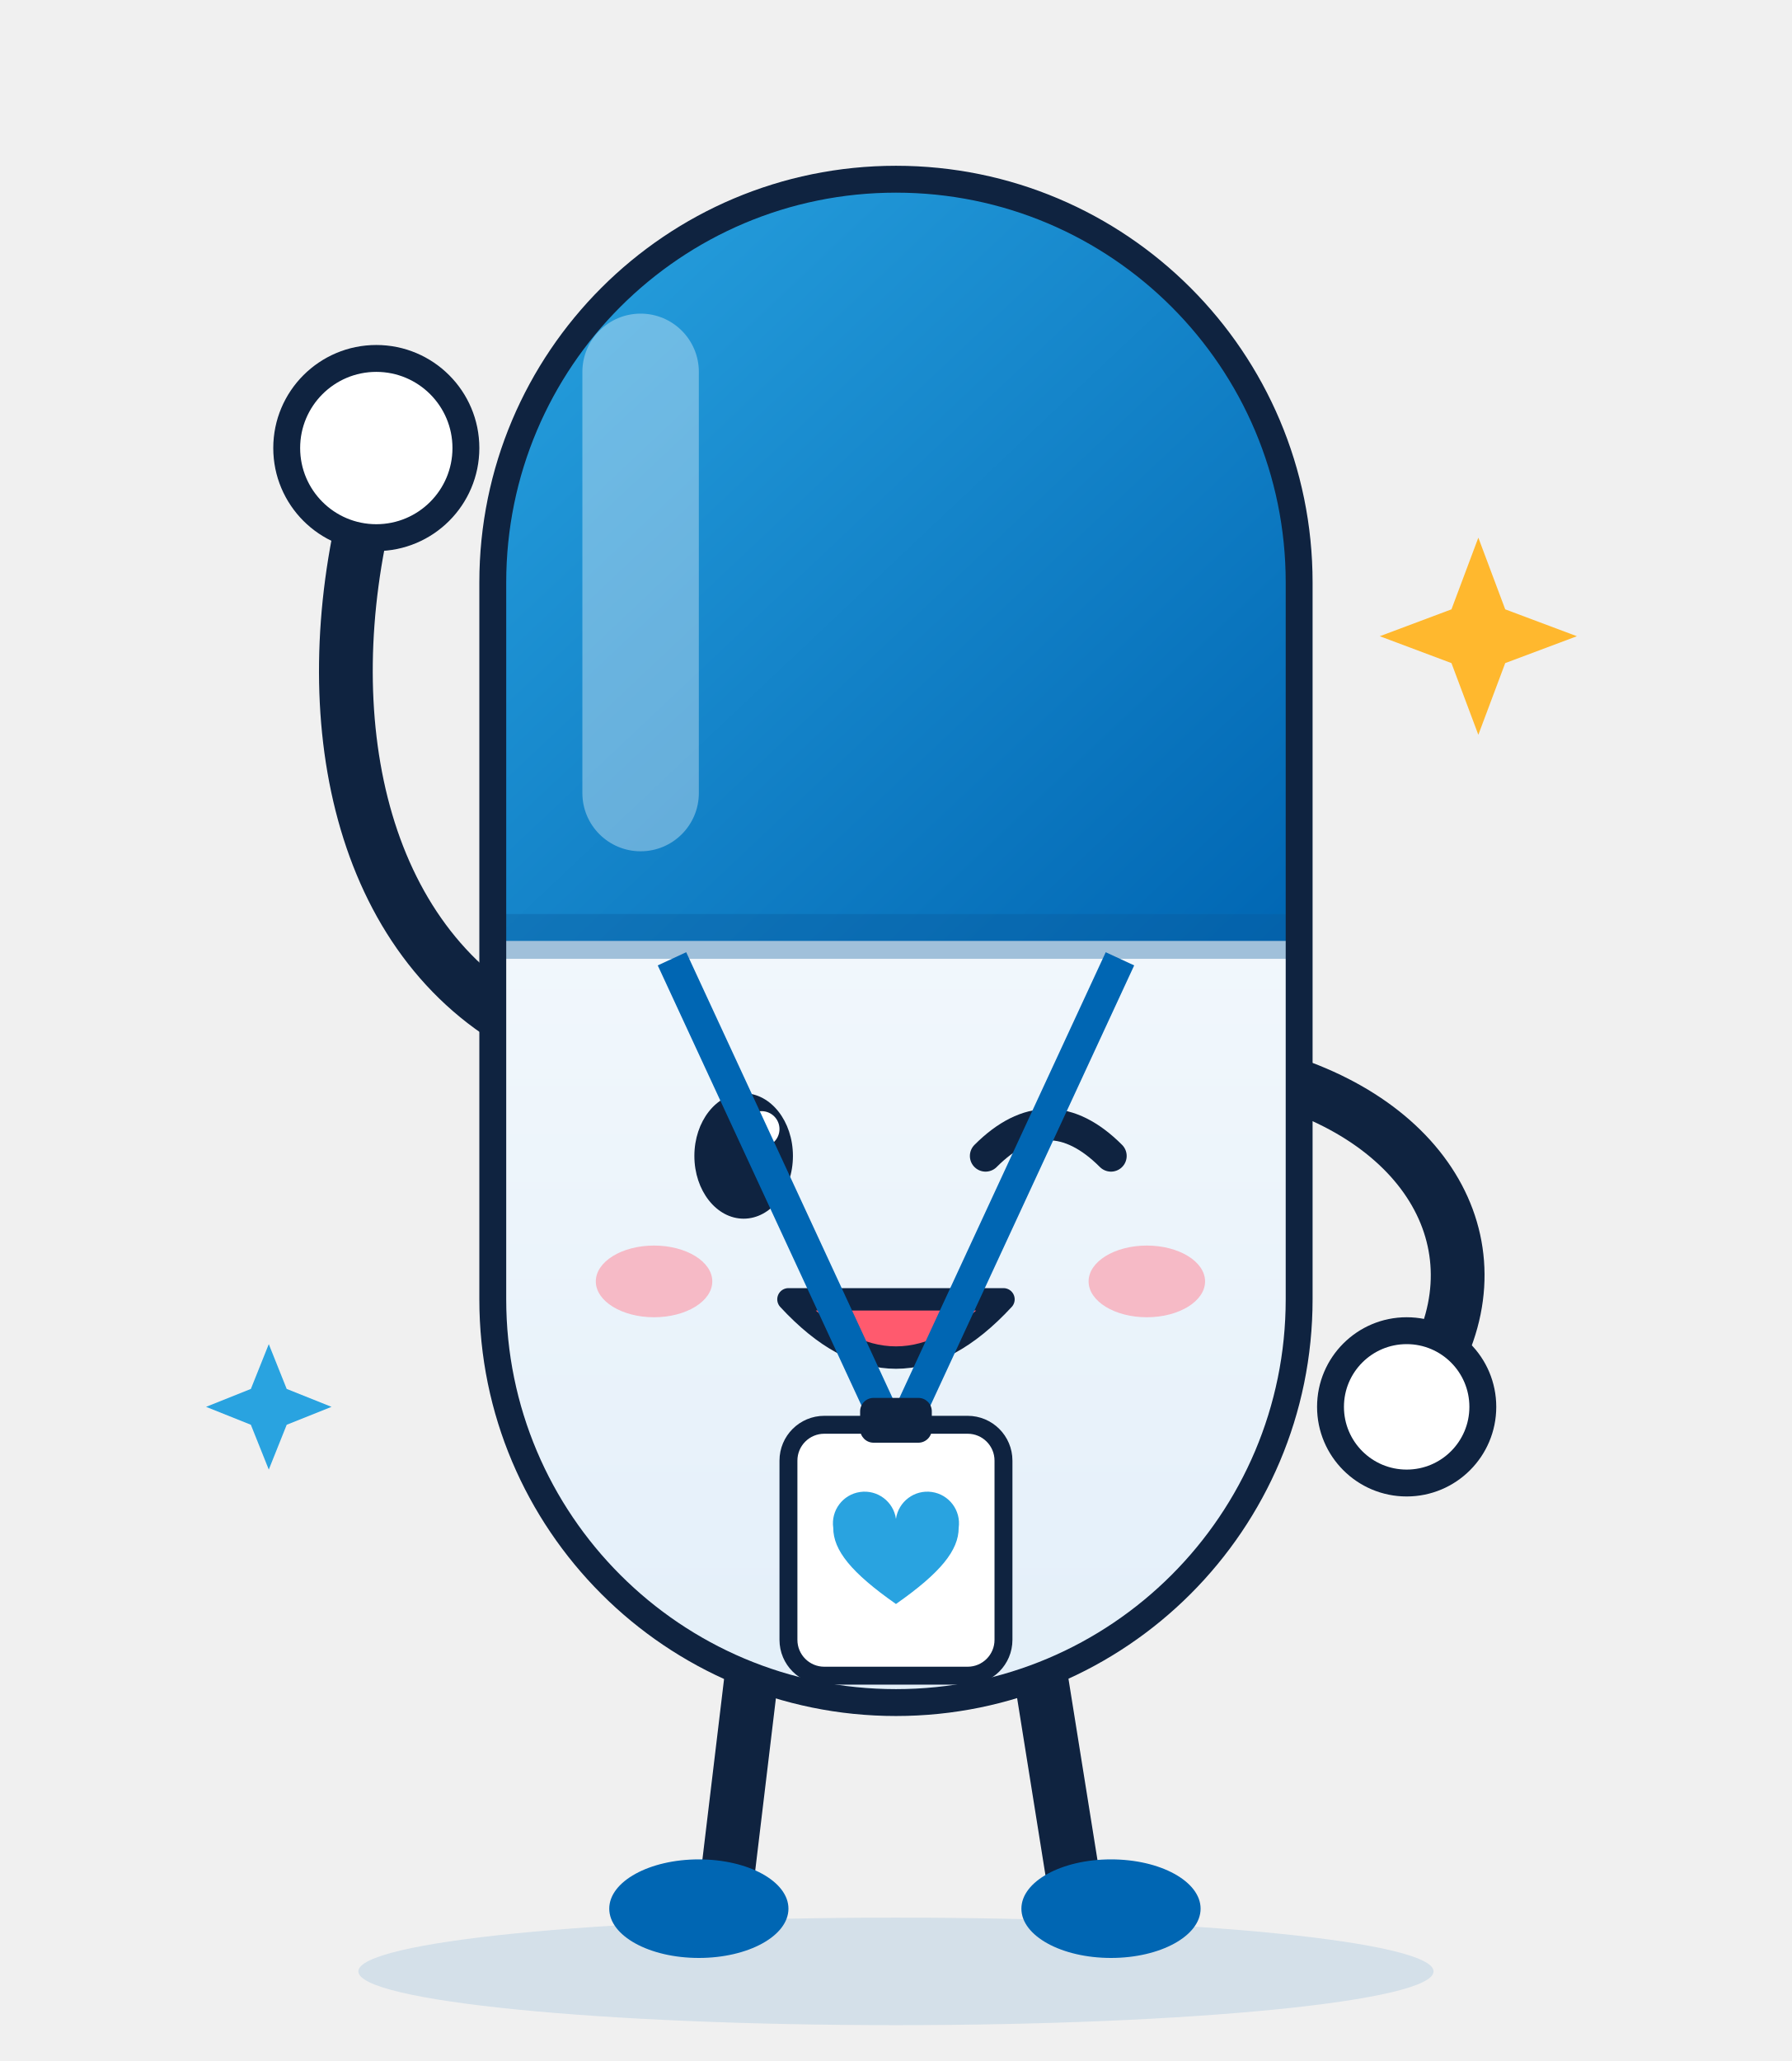
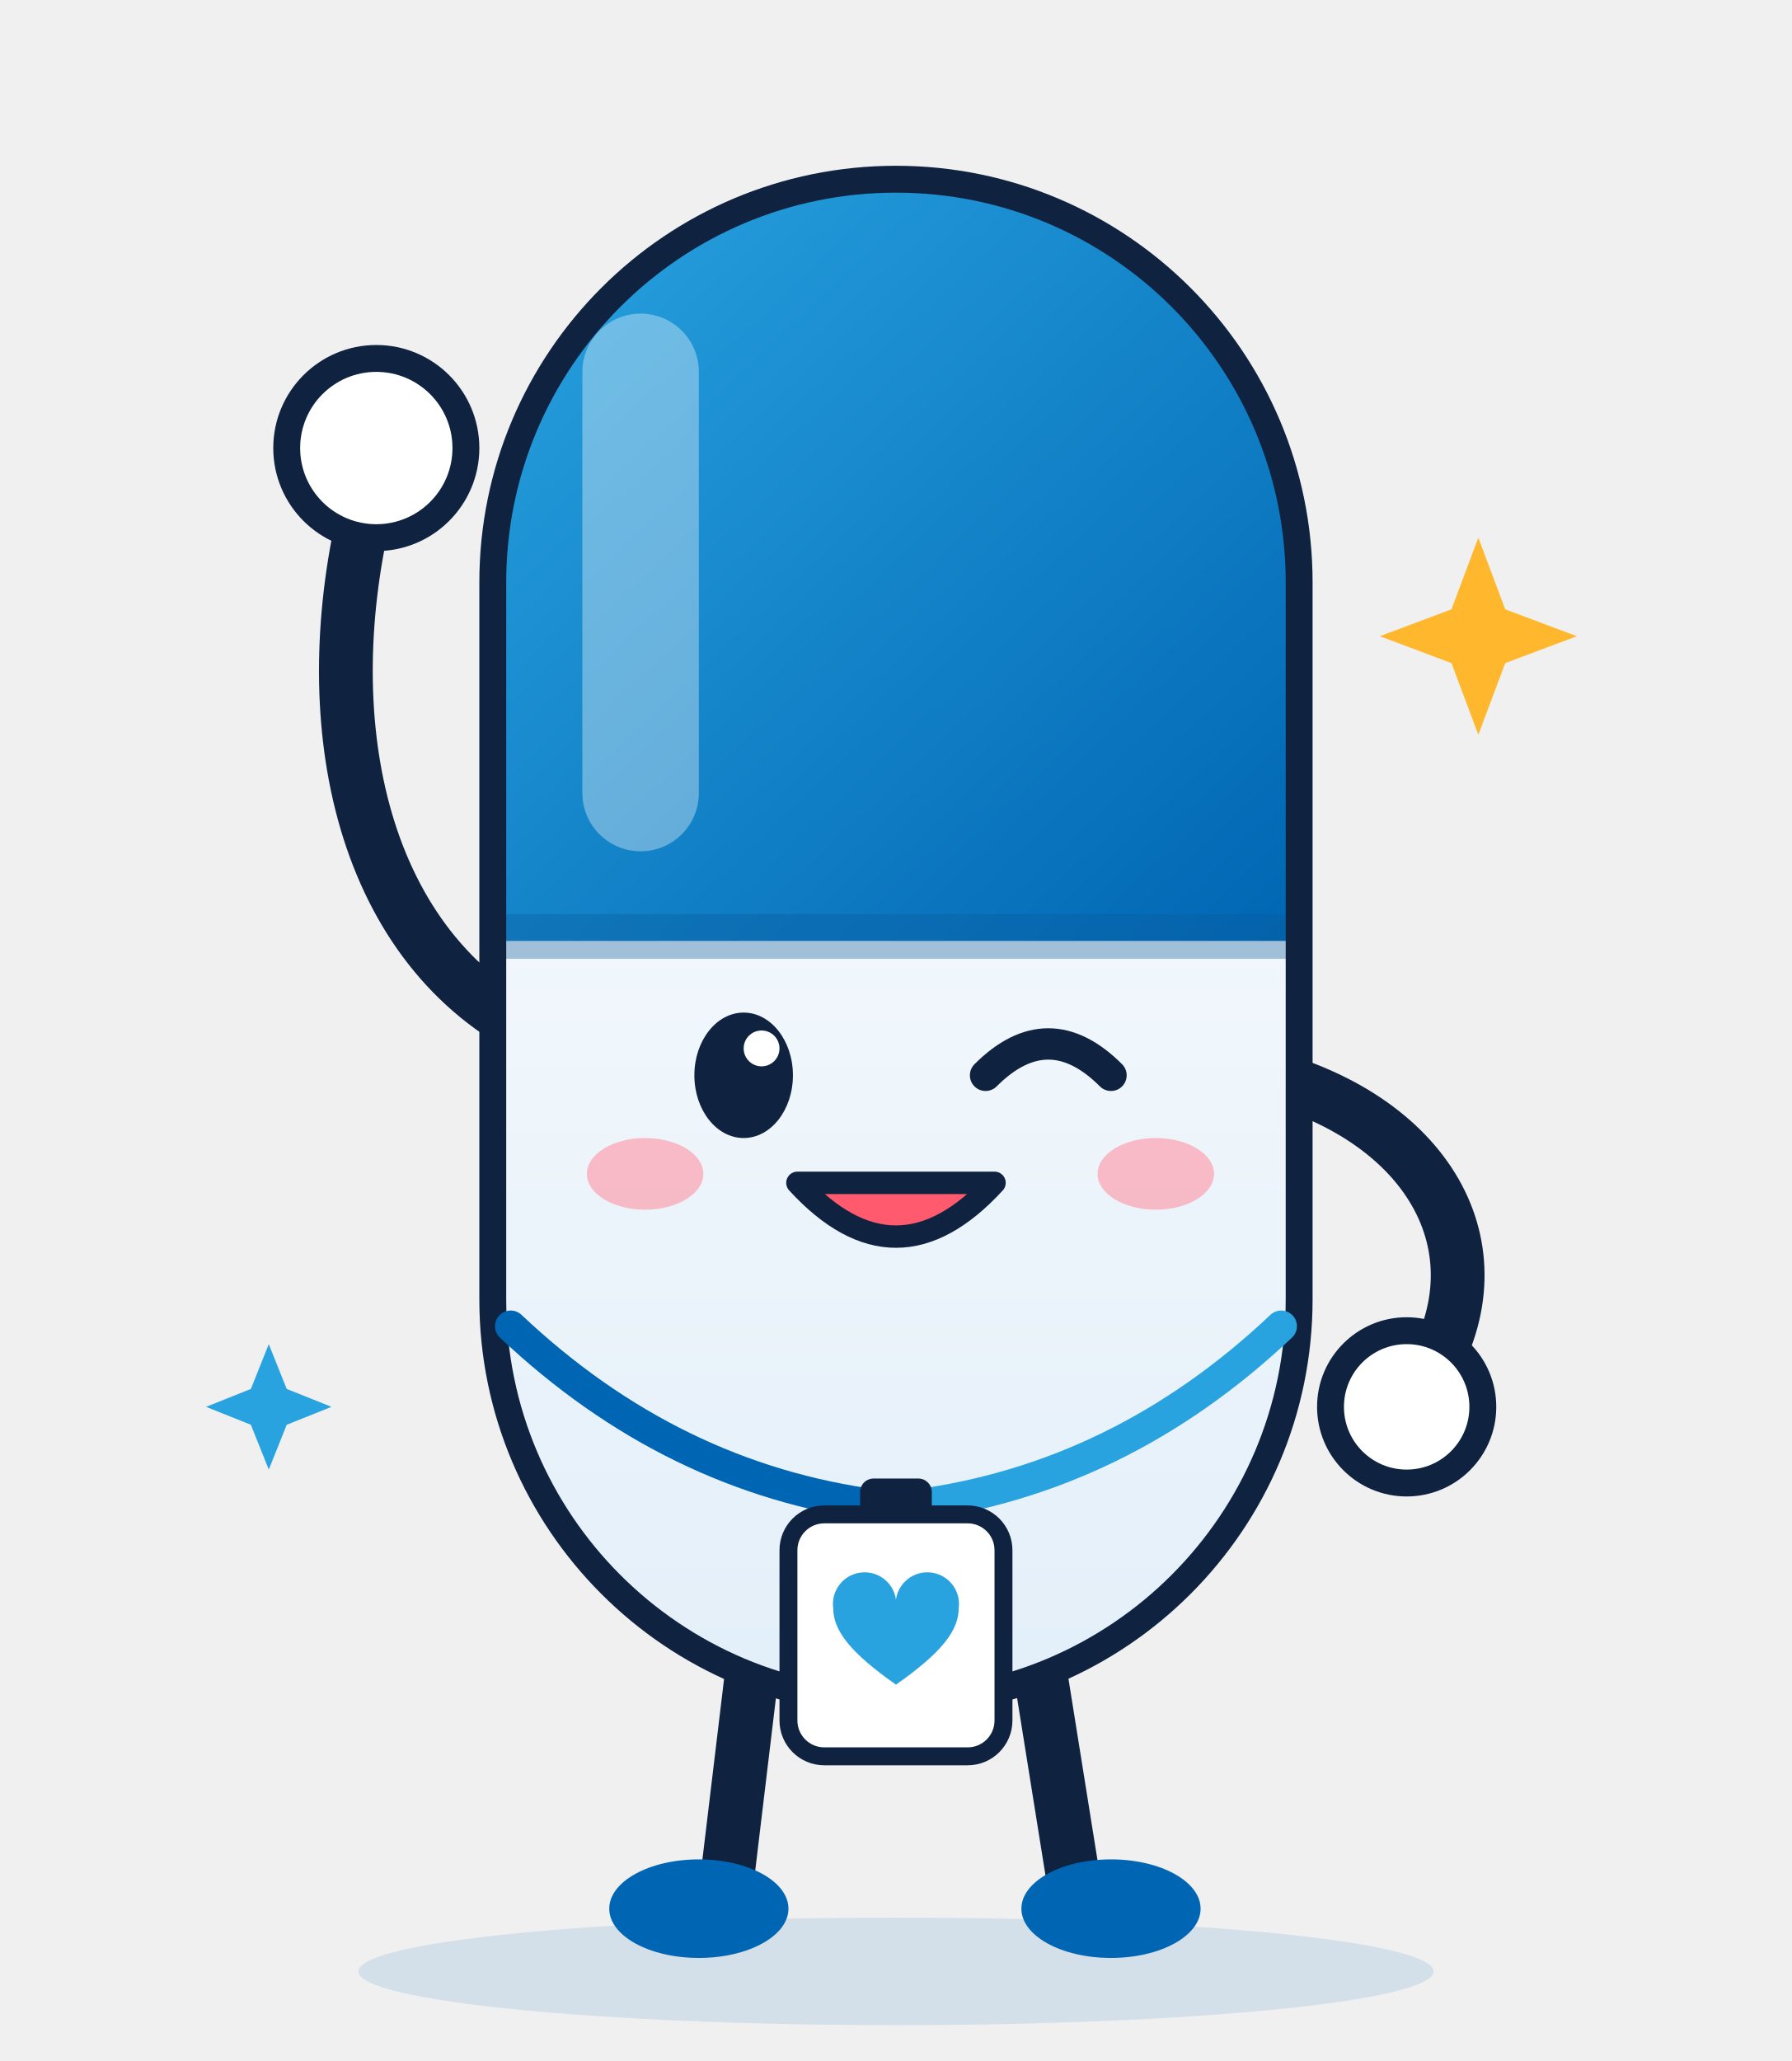
<svg xmlns="http://www.w3.org/2000/svg" viewBox="0 0 400 460">
  <defs>
    <linearGradient id="top" x1="0" y1="0" x2="1" y2="1">
      <stop offset="0" stop-color="#29a3e0" />
      <stop offset="1" stop-color="#0066b3" />
    </linearGradient>
    <linearGradient id="bot" x1="0" y1="0" x2="0" y2="1">
      <stop offset="0" stop-color="#ffffff" />
      <stop offset="1" stop-color="#e3eff9" />
    </linearGradient>
    <clipPath id="cap">
      <rect x="110" y="40" width="180" height="340" rx="90" />
    </clipPath>
  </defs>
  <ellipse cx="200" cy="440" rx="120" ry="12" fill="#0066b3" opacity=".12" />
  <path d="M168 372 L162 422" stroke="#0f2340" stroke-width="12" stroke-linecap="round" />
  <path d="M232 372 L240 422" stroke="#0f2340" stroke-width="12" stroke-linecap="round" />
  <ellipse cx="156" cy="426" rx="20" ry="11" fill="#0066b3" />
  <ellipse cx="248" cy="426" rx="20" ry="11" fill="#0066b3" />
  <path d="M118 230 C80 210 70 160 82 112" stroke="#0f2340" stroke-width="12" fill="none" stroke-linecap="round" />
  <circle cx="84" cy="100" r="20" fill="#ffffff" stroke="#0f2340" stroke-width="6" />
  <path d="M282 240 C320 250 336 280 318 308" stroke="#0f2340" stroke-width="12" fill="none" stroke-linecap="round" />
  <circle cx="314" cy="314" r="17" fill="#ffffff" stroke="#0f2340" stroke-width="6" />
  <g clip-path="url(#cap)">
    <rect x="110" y="40" width="180" height="340" fill="url(#bot)" />
    <rect x="110" y="40" width="180" height="170" fill="url(#top)" />
    <rect x="110" y="204" width="180" height="10" fill="#0a5a9c" opacity=".35" />
    <rect x="130" y="70" width="26" height="120" rx="13" fill="#ffffff" opacity=".35" />
  </g>
  <rect x="110" y="40" width="180" height="340" rx="90" fill="none" stroke="#0f2340" stroke-width="6" />
-   <ellipse cx="166" cy="258" rx="11" ry="14" fill="#0f2340" />
-   <circle cx="170" cy="252" r="4" fill="#fff" />
-   <path d="M220 258 q14 -14 28 0" stroke="#0f2340" stroke-width="7" fill="none" stroke-linecap="round" />
-   <path d="M176 290 q24 26 48 0 z" fill="#ff5a6e" stroke="#0f2340" stroke-width="5" stroke-linejoin="round" />
-   <ellipse cx="146" cy="286" rx="13" ry="8" fill="#ff8a9b" opacity=".55" />
-   <ellipse cx="256" cy="286" rx="13" ry="8" fill="#ff8a9b" opacity=".55" />
-   <path d="M150 214 L200 322 L250 214" stroke="#0066b3" stroke-width="7" fill="none" stroke-linejoin="round" />
-   <rect x="176" y="318" width="48" height="56" rx="8" fill="#ffffff" stroke="#0f2340" stroke-width="4" />
-   <rect x="192" y="312" width="16" height="10" rx="3" fill="#0f2340" />
-   <path d="M200 358 c-10 -7 -14 -12 -14 -17 a7 7 0 0 1 14 -2 a7 7 0 0 1 14 2 c0 5 -4 10 -14 17z" fill="#29a3e0" />
+   <ellipse cx="166" cy="240" rx="11" ry="14" fill="#0f2340" />
+   <circle cx="170" cy="234" r="4" fill="#fff" />
+   <path d="M220 240 q14 -14 28 0" stroke="#0f2340" stroke-width="7" fill="none" stroke-linecap="round" />
+   <path d="M178 264 q22 24 44 0 z" fill="#ff5a6e" stroke="#0f2340" stroke-width="5" stroke-linejoin="round" />
+   <ellipse cx="144" cy="262" rx="13" ry="8" fill="#ff8a9b" opacity=".55" />
+   <ellipse cx="258" cy="262" rx="13" ry="8" fill="#ff8a9b" opacity=".55" />
+   <path d="M114 296 Q150 330 196 336" stroke="#0066b3" stroke-width="7" fill="none" stroke-linecap="round" />
+   <path d="M286 296 Q250 330 204 336" stroke="#29a3e0" stroke-width="7" fill="none" stroke-linecap="round" />
+   <rect x="192" y="330" width="16" height="10" rx="3" fill="#0f2340" />
+   <rect x="176" y="338" width="48" height="54" rx="8" fill="#ffffff" stroke="#0f2340" stroke-width="4" />
+   <path d="M200 376 c-10 -7 -14 -12 -14 -17 a7 7 0 0 1 14 -2 a7 7 0 0 1 14 2 c0 5 -4 10 -14 17z" fill="#29a3e0" />
  <path d="M330 120 l6 16 16 6 -16 6 -6 16 -6 -16 -16 -6 16 -6z" fill="#ffb82e" />
  <path d="M60 300 l4 10 10 4 -10 4 -4 10 -4 -10 -10 -4 10 -4z" fill="#29a3e0" />
</svg>
